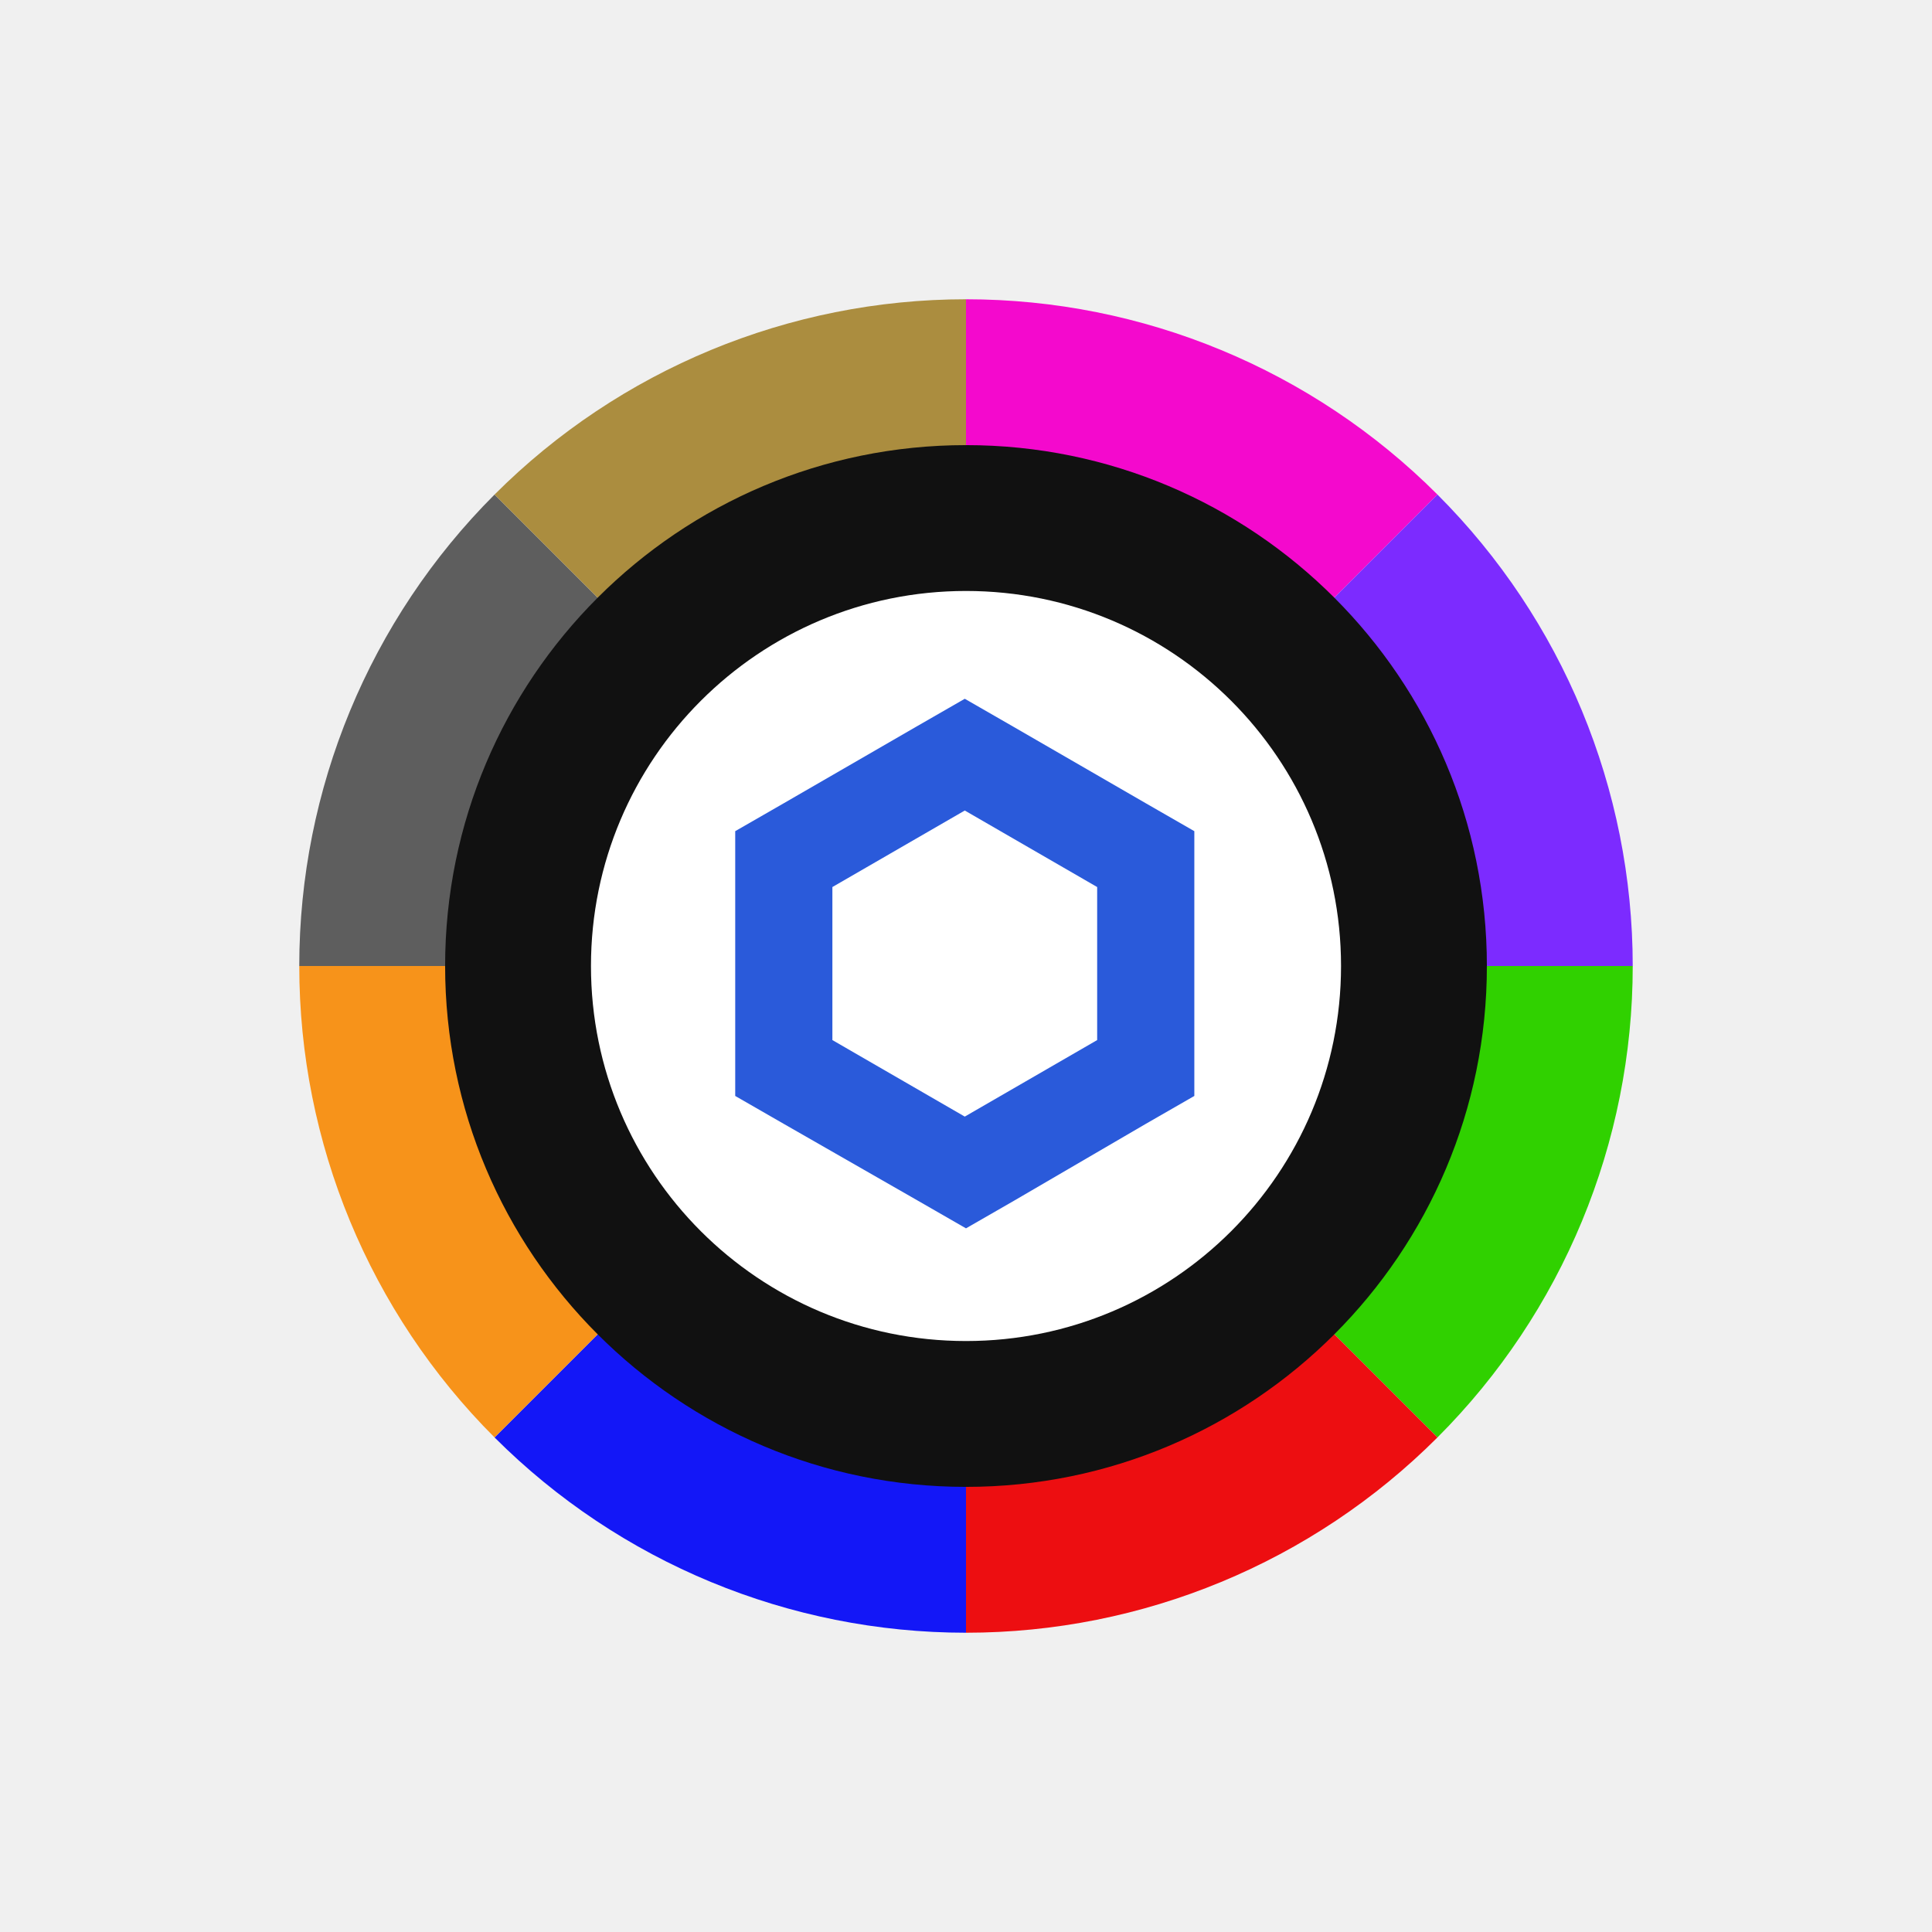
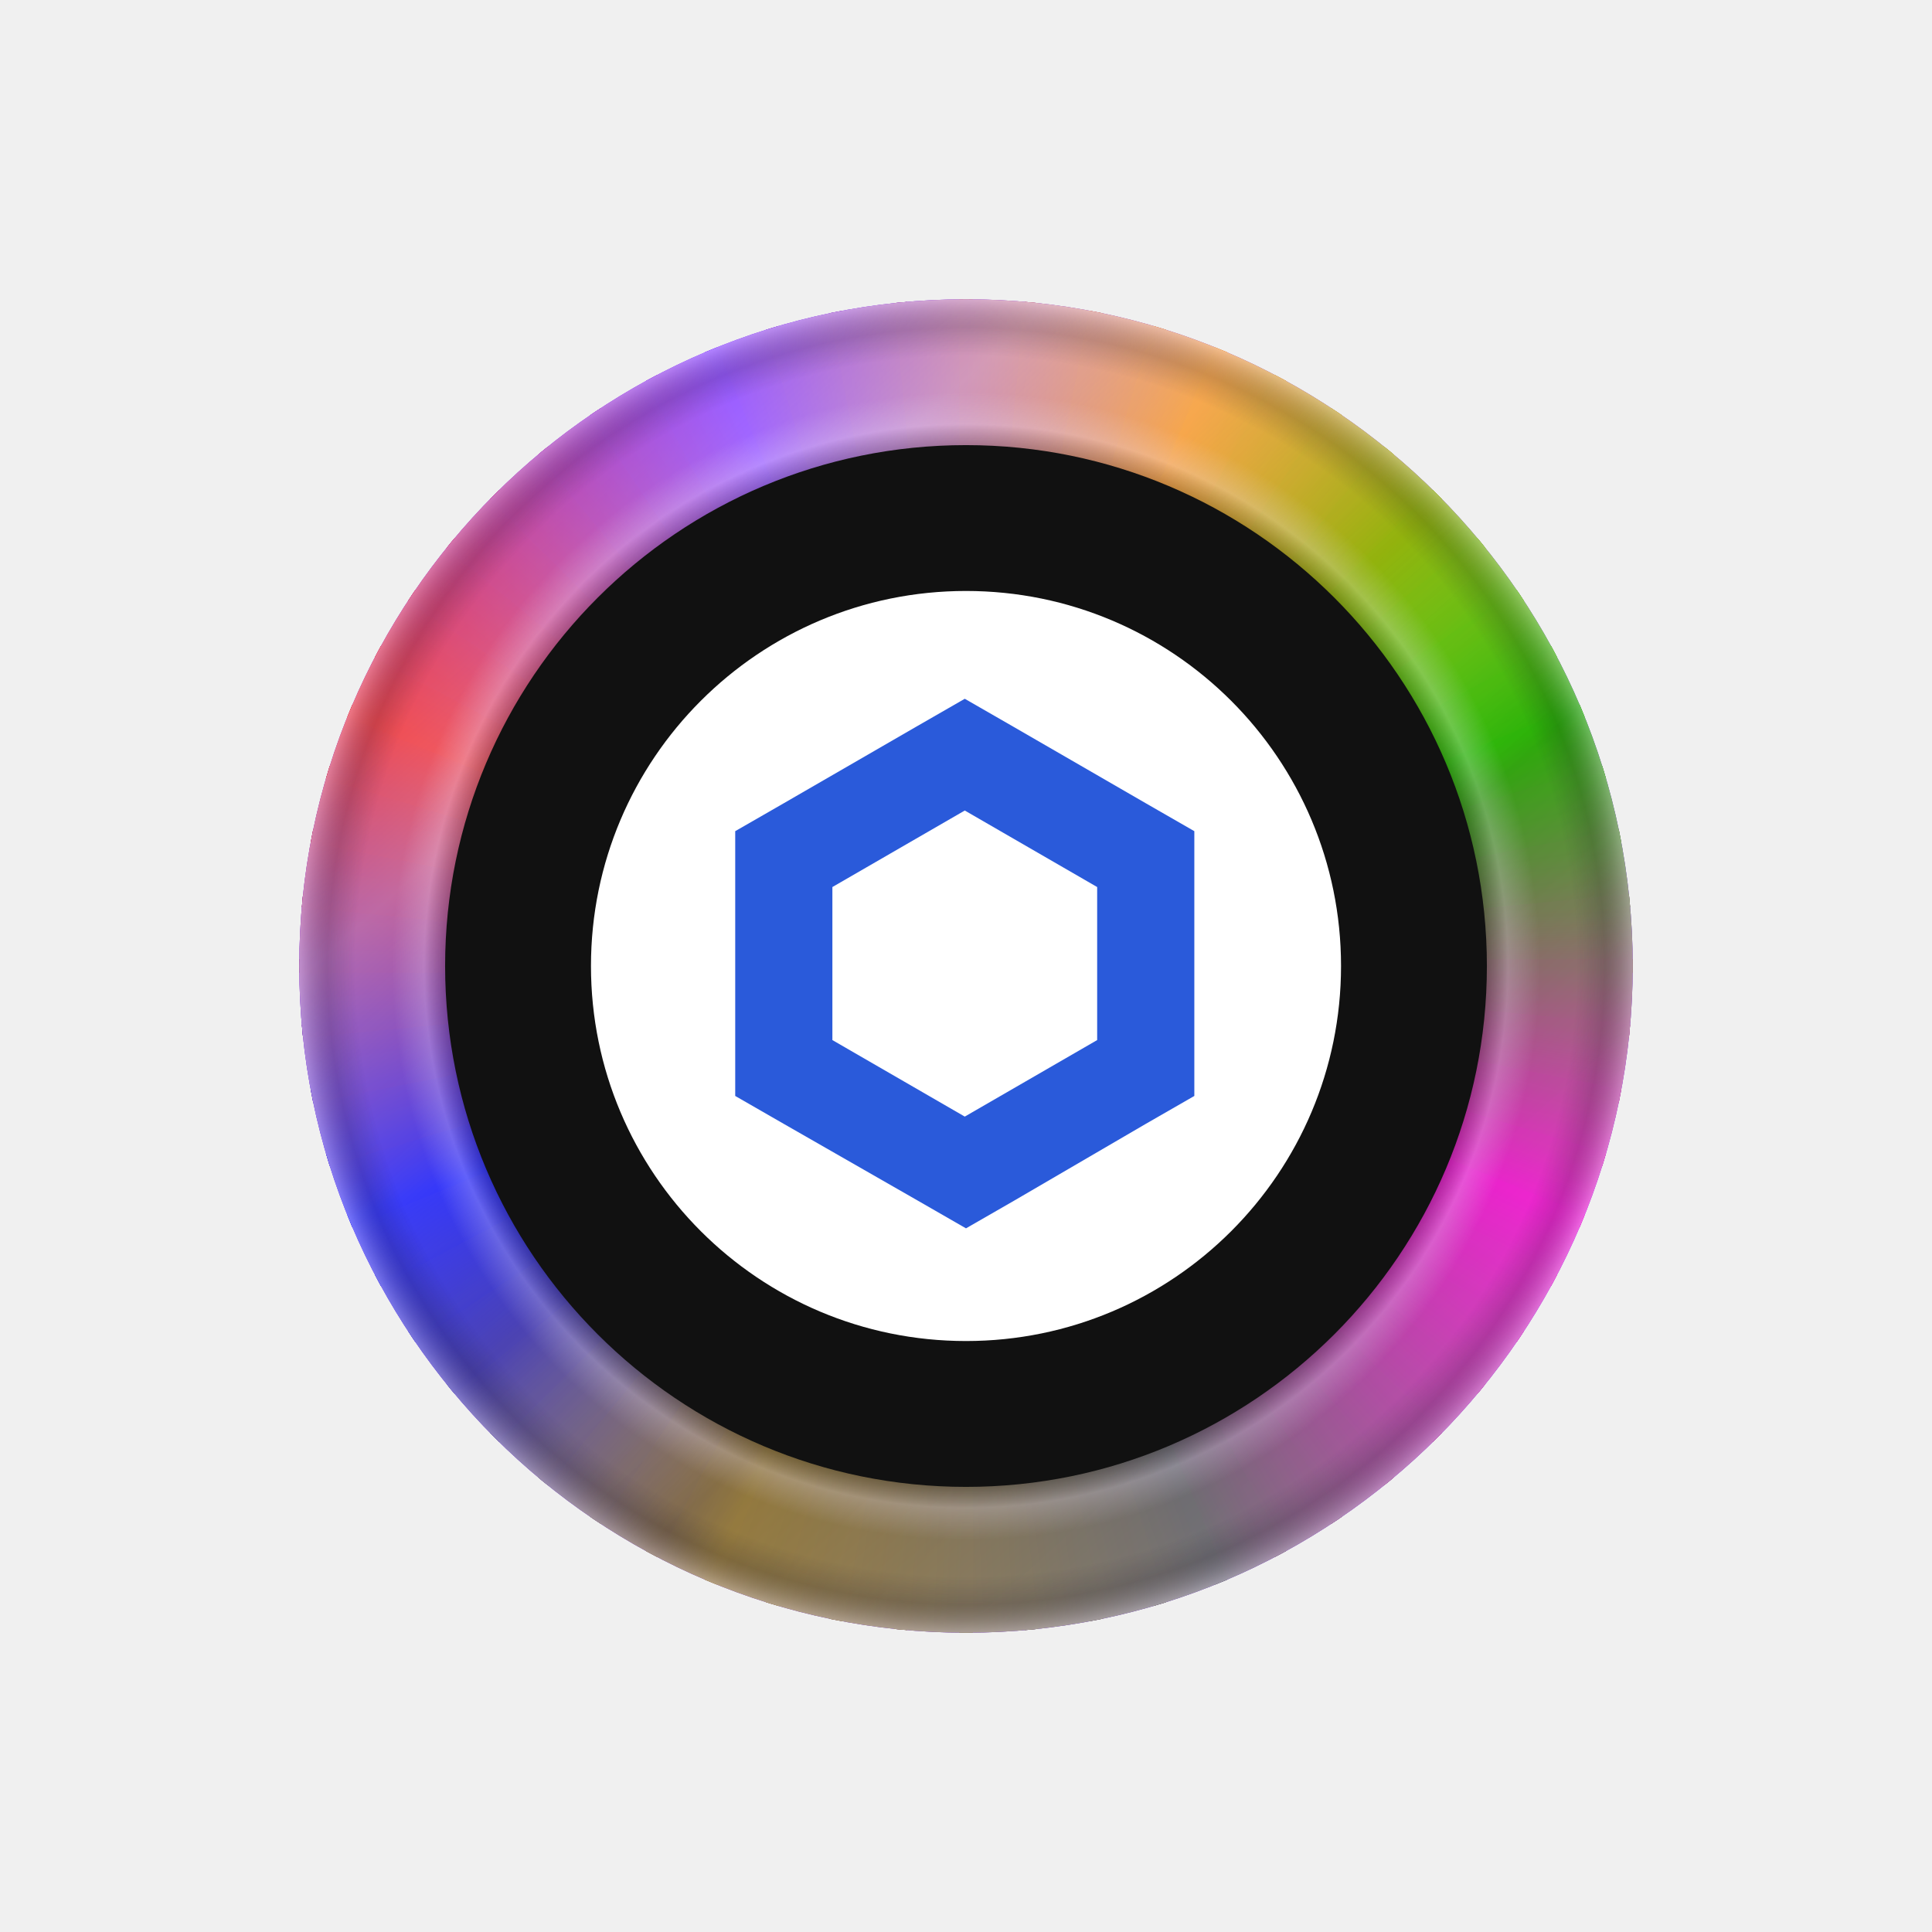
<svg xmlns="http://www.w3.org/2000/svg" viewBox="-51 -51 102 102">
  <g>
-     <g aria-label="Eight equal color segments">
-       <path data-color="pink" fill="#f409cd" d="M 0 0 L 0 -35.2 A 35.2 35.2 0 0 1 24.89 -24.89 Z" />
-       <path data-color="purple" fill="#7c2bff" d="M 0 0 L 24.89 -24.89 A 35.2 35.2 0 0 1 35.2 0 Z" />
-       <path data-color="green" fill="#30d100" d="M 0 0 L 35.2 0 A 35.2 35.2 0 0 1 24.89 24.89 Z" />
-       <path data-color="red" fill="#ed0e11" d="M 0 0 L 24.89 24.89 A 35.2 35.2 0 0 1 0 35.2 Z" />
-       <path data-color="blue" fill="#1317f7" d="M 0 0 L 0 35.2 A 35.2 35.2 0 0 1 -24.89 24.89 Z" />
-       <path data-color="orange" fill="#f7931a" d="M 0 0 L -24.89 24.89 A 35.2 35.2 0 0 1 -35.2 0 Z" />
-       <path data-color="silver" fill="#5e5e5e" d="M 0 0 L -35.2 0 A 35.2 35.2 0 0 1 -24.89 -24.89 Z" />
-       <path data-color="gold" fill="#ab8d3f" d="M 0 0 L -24.89 -24.89 A 35.2 35.2 0 0 1 0 -35.2 Z" />
+     <defs>
+       <clipPath id="prism-disc">
+         <circle r="35.2" />
+       </clipPath>
+       <linearGradient id="prism-0" gradientUnits="userSpaceOnUse" x1="-11.997" y1="-28.964" x2="-9.1" y2="-30">
+         <stop stop-color="#7c2bff" />
+         <stop offset="1" stop-color="#8b38e2" />
+       </linearGradient>
+       <linearGradient id="prism-1" gradientUnits="userSpaceOnUse" x1="-9.1" y1="-30" x2="-6.116" y2="-30.748">
+         <stop stop-color="#8b38e2" />
+         <stop offset="1" stop-color="#9b45c6" />
+       </linearGradient>
+       <linearGradient id="prism-2" gradientUnits="userSpaceOnUse" x1="-6.116" y1="-30.748" x2="-3.073" y2="-31.199">
+         <stop stop-color="#9b45c6" />
+         <stop offset="1" stop-color="#aa52a9" />
+       </linearGradient>
+       <linearGradient id="prism-3" gradientUnits="userSpaceOnUse" x1="-3.073" y1="-31.199" x2="0" y2="-31.35">
+         <stop stop-color="#aa52a9" />
+         <stop offset="1" stop-color="#ba5f8d" />
+       </linearGradient>
+       <linearGradient id="prism-4" gradientUnits="userSpaceOnUse" x1="0" y1="-31.35" x2="3.073" y2="-31.199">
+         <stop stop-color="#ba5f8d" />
+         <stop offset="1" stop-color="#c96c70" />
+       </linearGradient>
+       <linearGradient id="prism-5" gradientUnits="userSpaceOnUse" x1="3.073" y1="-31.199" x2="6.116" y2="-30.748">
+         <stop stop-color="#c96c70" />
+         <stop offset="1" stop-color="#d87953" />
+       </linearGradient>
+       <linearGradient id="prism-6" gradientUnits="userSpaceOnUse" x1="6.116" y1="-30.748" x2="9.1" y2="-30">
+         <stop stop-color="#d87953" />
+         <stop offset="1" stop-color="#e88637" />
+       </linearGradient>
+       <linearGradient id="prism-7" gradientUnits="userSpaceOnUse" x1="9.1" y1="-30" x2="11.997" y2="-28.964">
+         <stop stop-color="#e88637" />
+         <stop offset="1" stop-color="#f7931a" />
+       </linearGradient>
+       <linearGradient id="prism-8" gradientUnits="userSpaceOnUse" x1="11.997" y1="-28.964" x2="14.778" y2="-27.648">
+         <stop stop-color="#f7931a" />
+         <stop offset="1" stop-color="#de9b17" />
+       </linearGradient>
+       <linearGradient id="prism-9" gradientUnits="userSpaceOnUse" x1="14.778" y1="-27.648" x2="17.417" y2="-26.067">
+         <stop stop-color="#de9b17" />
+         <stop offset="1" stop-color="#c5a314" />
+       </linearGradient>
+       <linearGradient id="prism-10" gradientUnits="userSpaceOnUse" x1="17.417" y1="-26.067" x2="19.888" y2="-24.234">
+         <stop stop-color="#c5a314" />
+         <stop offset="1" stop-color="#acaa10" />
+       </linearGradient>
+       <linearGradient id="prism-11" gradientUnits="userSpaceOnUse" x1="19.888" y1="-24.234" x2="22.168" y2="-22.168">
+         <stop stop-color="#acaa10" />
+         <stop offset="1" stop-color="#94b20d" />
+       </linearGradient>
+       <linearGradient id="prism-12" gradientUnits="userSpaceOnUse" x1="22.168" y1="-22.168" x2="24.234" y2="-19.888">
+         <stop stop-color="#94b20d" />
+         <stop offset="1" stop-color="#7bba0a" />
+       </linearGradient>
+       <linearGradient id="prism-13" gradientUnits="userSpaceOnUse" x1="24.234" y1="-19.888" x2="26.067" y2="-17.417">
+         <stop stop-color="#7bba0a" />
+         <stop offset="1" stop-color="#62c207" />
+       </linearGradient>
+       <linearGradient id="prism-14" gradientUnits="userSpaceOnUse" x1="26.067" y1="-17.417" x2="27.648" y2="-14.778">
+         <stop stop-color="#62c207" />
+         <stop offset="1" stop-color="#49c903" />
+       </linearGradient>
+       <linearGradient id="prism-15" gradientUnits="userSpaceOnUse" x1="27.648" y1="-14.778" x2="28.964" y2="-11.997">
+         <stop stop-color="#49c903" />
+         <stop offset="1" stop-color="#30d100" />
+       </linearGradient>
+       <linearGradient id="prism-16" gradientUnits="userSpaceOnUse" x1="28.964" y1="-11.997" x2="30" y2="-9.1">
+         <stop stop-color="#30d100" />
+         <stop offset="1" stop-color="#49b81a" />
+       </linearGradient>
+       <linearGradient id="prism-17" gradientUnits="userSpaceOnUse" x1="30" y1="-9.1" x2="30.748" y2="-6.116">
+         <stop stop-color="#49b81a" />
+         <stop offset="1" stop-color="#619f33" />
+       </linearGradient>
+       <linearGradient id="prism-18" gradientUnits="userSpaceOnUse" x1="30.748" y1="-6.116" x2="31.199" y2="-3.073">
+         <stop stop-color="#619f33" />
+         <stop offset="1" stop-color="#7a864d" />
+       </linearGradient>
+       <linearGradient id="prism-19" gradientUnits="userSpaceOnUse" x1="31.199" y1="-3.073" x2="31.35" y2="0">
+         <stop stop-color="#7a864d" />
+         <stop offset="1" stop-color="#926d67" />
+       </linearGradient>
+       <linearGradient id="prism-20" gradientUnits="userSpaceOnUse" x1="31.35" y1="0" x2="31.199" y2="3.073">
+         <stop stop-color="#926d67" />
+         <stop offset="1" stop-color="#ab5480" />
+       </linearGradient>
+       <linearGradient id="prism-21" gradientUnits="userSpaceOnUse" x1="31.199" y1="3.073" x2="30.748" y2="6.116">
+         <stop stop-color="#ab5480" />
+         <stop offset="1" stop-color="#c33b9a" />
+       </linearGradient>
+       <linearGradient id="prism-22" gradientUnits="userSpaceOnUse" x1="30.748" y1="6.116" x2="30" y2="9.1">
+         <stop stop-color="#c33b9a" />
+         <stop offset="1" stop-color="#dc22b3" />
+       </linearGradient>
+       <linearGradient id="prism-23" gradientUnits="userSpaceOnUse" x1="30" y1="9.1" x2="28.964" y2="11.997">
+         <stop stop-color="#dc22b3" />
+         <stop offset="1" stop-color="#f409cd" />
+       </linearGradient>
+       <linearGradient id="prism-24" gradientUnits="userSpaceOnUse" x1="28.964" y1="11.997" x2="27.648" y2="14.778">
+         <stop stop-color="#f409cd" />
+         <stop offset="1" stop-color="#e114bf" />
+       </linearGradient>
+       <linearGradient id="prism-25" gradientUnits="userSpaceOnUse" x1="27.648" y1="14.778" x2="26.067" y2="17.417">
+         <stop stop-color="#e114bf" />
+         <stop offset="1" stop-color="#cf1eb1" />
+       </linearGradient>
+       <linearGradient id="prism-26" gradientUnits="userSpaceOnUse" x1="26.067" y1="17.417" x2="24.234" y2="19.888">
+         <stop stop-color="#cf1eb1" />
+         <stop offset="1" stop-color="#bc29a3" />
+       </linearGradient>
+       <linearGradient id="prism-27" gradientUnits="userSpaceOnUse" x1="24.234" y1="19.888" x2="22.168" y2="22.168">
+         <stop stop-color="#bc29a3" />
+         <stop offset="1" stop-color="#a93496" />
+       </linearGradient>
+       <linearGradient id="prism-28" gradientUnits="userSpaceOnUse" x1="22.168" y1="22.168" x2="19.888" y2="24.234">
+         <stop stop-color="#a93496" />
+         <stop offset="1" stop-color="#963e88" />
+       </linearGradient>
+       <linearGradient id="prism-29" gradientUnits="userSpaceOnUse" x1="19.888" y1="24.234" x2="17.417" y2="26.067">
+         <stop stop-color="#963e88" />
+         <stop offset="1" stop-color="#84497a" />
+       </linearGradient>
+       <linearGradient id="prism-30" gradientUnits="userSpaceOnUse" x1="17.417" y1="26.067" x2="14.778" y2="27.648">
+         <stop stop-color="#84497a" />
+         <stop offset="1" stop-color="#71536c" />
+       </linearGradient>
+       <linearGradient id="prism-31" gradientUnits="userSpaceOnUse" x1="14.778" y1="27.648" x2="11.997" y2="28.964">
+         <stop stop-color="#71536c" />
+         <stop offset="1" stop-color="#5e5e5e" />
+       </linearGradient>
+       <linearGradient id="prism-32" gradientUnits="userSpaceOnUse" x1="11.997" y1="28.964" x2="9.1" y2="30">
+         <stop stop-color="#5e5e5e" />
+         <stop offset="1" stop-color="#68645a" />
+       </linearGradient>
+       <linearGradient id="prism-33" gradientUnits="userSpaceOnUse" x1="9.1" y1="30" x2="6.116" y2="30.748">
+         <stop stop-color="#68645a" />
+         <stop offset="1" stop-color="#716a56" />
+       </linearGradient>
+       <linearGradient id="prism-34" gradientUnits="userSpaceOnUse" x1="6.116" y1="30.748" x2="3.073" y2="31.199">
+         <stop stop-color="#716a56" />
+         <stop offset="1" stop-color="#7b7052" />
+       </linearGradient>
+       <linearGradient id="prism-35" gradientUnits="userSpaceOnUse" x1="3.073" y1="31.199" x2="0" y2="31.35">
+         <stop stop-color="#7b7052" />
+         <stop offset="1" stop-color="#85764f" />
+       </linearGradient>
+       <linearGradient id="prism-36" gradientUnits="userSpaceOnUse" x1="0" y1="31.35" x2="-3.073" y2="31.199">
+         <stop stop-color="#85764f" />
+         <stop offset="1" stop-color="#8e7b4b" />
+       </linearGradient>
+       <linearGradient id="prism-37" gradientUnits="userSpaceOnUse" x1="-3.073" y1="31.199" x2="-6.116" y2="30.748">
+         <stop stop-color="#8e7b4b" />
+         <stop offset="1" stop-color="#988147" />
+       </linearGradient>
+       <linearGradient id="prism-38" gradientUnits="userSpaceOnUse" x1="-6.116" y1="30.748" x2="-9.1" y2="30">
+         <stop stop-color="#988147" />
+         <stop offset="1" stop-color="#a18743" />
+       </linearGradient>
+       <linearGradient id="prism-39" gradientUnits="userSpaceOnUse" x1="-9.1" y1="30" x2="-11.997" y2="28.964">
+         <stop stop-color="#a18743" />
+         <stop offset="1" stop-color="#ab8d3f" />
+       </linearGradient>
+       <linearGradient id="prism-40" gradientUnits="userSpaceOnUse" x1="-11.997" y1="28.964" x2="-14.778" y2="27.648">
+         <stop stop-color="#ab8d3f" />
+         <stop offset="1" stop-color="#987e56" />
+       </linearGradient>
+       <linearGradient id="prism-41" gradientUnits="userSpaceOnUse" x1="-14.778" y1="27.648" x2="-17.417" y2="26.067">
+         <stop stop-color="#987e56" />
+         <stop offset="1" stop-color="#85706d" />
+       </linearGradient>
+       <linearGradient id="prism-42" gradientUnits="userSpaceOnUse" x1="-17.417" y1="26.067" x2="-19.888" y2="24.234">
+         <stop stop-color="#85706d" />
+         <stop offset="1" stop-color="#726184" />
+       </linearGradient>
+       <linearGradient id="prism-43" gradientUnits="userSpaceOnUse" x1="-19.888" y1="24.234" x2="-22.168" y2="22.168">
+         <stop stop-color="#726184" />
+         <stop offset="1" stop-color="#5f529b" />
+       </linearGradient>
+       <linearGradient id="prism-44" gradientUnits="userSpaceOnUse" x1="-22.168" y1="22.168" x2="-24.234" y2="19.888">
+         <stop stop-color="#5f529b" />
+         <stop offset="1" stop-color="#4c43b2" />
+       </linearGradient>
+       <linearGradient id="prism-45" gradientUnits="userSpaceOnUse" x1="-24.234" y1="19.888" x2="-26.067" y2="17.417">
+         <stop stop-color="#4c43b2" />
+         <stop offset="1" stop-color="#3935c9" />
+       </linearGradient>
+       <linearGradient id="prism-46" gradientUnits="userSpaceOnUse" x1="-26.067" y1="17.417" x2="-27.648" y2="14.778">
+         <stop stop-color="#3935c9" />
+         <stop offset="1" stop-color="#2626e0" />
+       </linearGradient>
+       <linearGradient id="prism-47" gradientUnits="userSpaceOnUse" x1="-27.648" y1="14.778" x2="-28.964" y2="11.997">
+         <stop stop-color="#2626e0" />
+         <stop offset="1" stop-color="#1317f7" />
+       </linearGradient>
+       <linearGradient id="prism-48" gradientUnits="userSpaceOnUse" x1="-28.964" y1="11.997" x2="-30" y2="9.1">
+         <stop stop-color="#1317f7" />
+         <stop offset="1" stop-color="#2e16da" />
+       </linearGradient>
+       <linearGradient id="prism-49" gradientUnits="userSpaceOnUse" x1="-30" y1="9.1" x2="-30.748" y2="6.116">
+         <stop stop-color="#2e16da" />
+         <stop offset="1" stop-color="#4a15be" />
+       </linearGradient>
+       <linearGradient id="prism-50" gradientUnits="userSpaceOnUse" x1="-30.748" y1="6.116" x2="-31.199" y2="3.073">
+         <stop stop-color="#4a15be" />
+         <stop offset="1" stop-color="#6514a1" />
+       </linearGradient>
+       <linearGradient id="prism-51" gradientUnits="userSpaceOnUse" x1="-31.199" y1="3.073" x2="-31.35" y2="0">
+         <stop stop-color="#6514a1" />
+         <stop offset="1" stop-color="#801384" />
+       </linearGradient>
+       <linearGradient id="prism-52" gradientUnits="userSpaceOnUse" x1="-31.35" y1="0" x2="-31.199" y2="-3.073">
+         <stop stop-color="#801384" />
+         <stop offset="1" stop-color="#9b1167" />
+       </linearGradient>
+       <linearGradient id="prism-53" gradientUnits="userSpaceOnUse" x1="-31.199" y1="-3.073" x2="-30.748" y2="-6.116">
+         <stop stop-color="#9b1167" />
+         <stop offset="1" stop-color="#b7104b" />
+       </linearGradient>
+       <linearGradient id="prism-54" gradientUnits="userSpaceOnUse" x1="-30.748" y1="-6.116" x2="-30" y2="-9.1">
+         <stop stop-color="#b7104b" />
+         <stop offset="1" stop-color="#d20f2e" />
+       </linearGradient>
+       <linearGradient id="prism-55" gradientUnits="userSpaceOnUse" x1="-30" y1="-9.1" x2="-28.964" y2="-11.997">
+         <stop stop-color="#d20f2e" />
+         <stop offset="1" stop-color="#ed0e11" />
+       </linearGradient>
+       <linearGradient id="prism-56" gradientUnits="userSpaceOnUse" x1="-28.964" y1="-11.997" x2="-27.648" y2="-14.778">
+         <stop stop-color="#ed0e11" />
+         <stop offset="1" stop-color="#df122f" />
+       </linearGradient>
+       <linearGradient id="prism-57" gradientUnits="userSpaceOnUse" x1="-27.648" y1="-14.778" x2="-26.067" y2="-17.417">
+         <stop stop-color="#df122f" />
+         <stop offset="1" stop-color="#d1154d" />
+       </linearGradient>
+       <linearGradient id="prism-58" gradientUnits="userSpaceOnUse" x1="-26.067" y1="-17.417" x2="-24.234" y2="-19.888">
+         <stop stop-color="#d1154d" />
+         <stop offset="1" stop-color="#c3196a" />
+       </linearGradient>
+       <linearGradient id="prism-59" gradientUnits="userSpaceOnUse" x1="-24.234" y1="-19.888" x2="-22.168" y2="-22.168">
+         <stop stop-color="#c3196a" />
+         <stop offset="1" stop-color="#b51d88" />
+       </linearGradient>
+       <linearGradient id="prism-60" gradientUnits="userSpaceOnUse" x1="-22.168" y1="-22.168" x2="-19.888" y2="-24.234">
+         <stop stop-color="#b51d88" />
+         <stop offset="1" stop-color="#a620a6" />
+       </linearGradient>
+       <linearGradient id="prism-61" gradientUnits="userSpaceOnUse" x1="-19.888" y1="-24.234" x2="-17.417" y2="-26.067">
+         <stop stop-color="#a620a6" />
+         <stop offset="1" stop-color="#9824c4" />
+       </linearGradient>
+       <linearGradient id="prism-62" gradientUnits="userSpaceOnUse" x1="-17.417" y1="-26.067" x2="-14.778" y2="-27.648">
+         <stop stop-color="#9824c4" />
+         <stop offset="1" stop-color="#8a27e1" />
+       </linearGradient>
+       <linearGradient id="prism-63" gradientUnits="userSpaceOnUse" x1="-14.778" y1="-27.648" x2="-11.997" y2="-28.964">
+         <stop stop-color="#8a27e1" />
+         <stop offset="1" stop-color="#7c2bff" />
+       </linearGradient>
+       <radialGradient id="prism-bevel" gradientUnits="userSpaceOnUse" cx="0" cy="0" r="51">
+         <stop offset=".539" stop-color="#11101c" stop-opacity=".22" />
+         <stop offset=".561" stop-color="#ece4ff" stop-opacity=".25" />
+         <stop offset=".594" stop-color="#ece4ff" stop-opacity="0" />
+         <stop offset=".632" stop-color="#100d21" stop-opacity="0" />
+         <stop offset=".661" stop-color="#100d21" stop-opacity=".17" />
+         <stop offset=".69" stop-color="#e8e0ff" stop-opacity=".32" />
+       </radialGradient>
+       <linearGradient id="prism-reflection" gradientUnits="userSpaceOnUse" x1="-48.19" y1="-53.52" x2="48.19" y2="53.52">
+         <stop offset=".18" stop-color="#f3edff" stop-opacity="0" />
+         <stop offset=".34" stop-color="#f3edff" stop-opacity=".4" />
+         <stop offset=".49" stop-color="#f3edff" stop-opacity="0" />
+         <stop offset=".58" stop-color="#110b29" stop-opacity=".18" />
+         <stop offset=".73" stop-color="#efe4ff" stop-opacity=".16" />
+         <stop offset=".88" stop-color="#efe4ff" stop-opacity="0" />
+       </linearGradient>
+     </defs>
+     <g aria-label="Prism chrome wild ring" clip-path="url(#prism-disc)">
+       <circle r="35.2" fill="#7c2bff" />
+       <path data-color="purple" fill="url(#prism-0)" stroke="url(#prism-0)" stroke-width="0.7" d="M0 0 L-13.777 -33.26 A36 36 0 0 1 -10.45 -34.45 Z" />
+       <path fill="url(#prism-1)" stroke="url(#prism-1)" stroke-width="0.7" d="M0 0 L-10.45 -34.45 A36 36 0 0 1 -7.023 -35.308 Z" />
+       <path fill="url(#prism-2)" stroke="url(#prism-2)" stroke-width="0.7" d="M0 0 L-7.023 -35.308 A36 36 0 0 1 -3.529 -35.827 Z" />
+       <path fill="url(#prism-3)" stroke="url(#prism-3)" stroke-width="0.7" d="M0 0 L-3.529 -35.827 A36 36 0 0 1 0 -36 Z" />
+       <path fill="url(#prism-4)" stroke="url(#prism-4)" stroke-width="0.7" d="M0 0 L0 -36 A36 36 0 0 1 3.529 -35.827 Z" />
+       <path fill="url(#prism-5)" stroke="url(#prism-5)" stroke-width="0.7" d="M0 0 L3.529 -35.827 A36 36 0 0 1 7.023 -35.308 Z" />
+       <path fill="url(#prism-6)" stroke="url(#prism-6)" stroke-width="0.7" d="M0 0 L7.023 -35.308 A36 36 0 0 1 10.45 -34.45 Z" />
+       <path fill="url(#prism-7)" stroke="url(#prism-7)" stroke-width="0.7" d="M0 0 L10.45 -34.45 A36 36 0 0 1 13.777 -33.26 Z" />
+       <path data-color="orange" fill="url(#prism-8)" stroke="url(#prism-8)" stroke-width="0.7" d="M0 0 L13.777 -33.26 A36 36 0 0 1 16.97 -31.749 Z" />
+       <path fill="url(#prism-9)" stroke="url(#prism-9)" stroke-width="0.7" d="M0 0 L16.97 -31.749 A36 36 0 0 1 20.001 -29.933 Z" />
+       <path fill="url(#prism-10)" stroke="url(#prism-10)" stroke-width="0.7" d="M0 0 L20.001 -29.933 A36 36 0 0 1 22.838 -27.828 Z" />
+       <path fill="url(#prism-11)" stroke="url(#prism-11)" stroke-width="0.7" d="M0 0 L22.838 -27.828 A36 36 0 0 1 25.456 -25.456 Z" />
+       <path fill="url(#prism-12)" stroke="url(#prism-12)" stroke-width="0.7" d="M0 0 L25.456 -25.456 A36 36 0 0 1 27.828 -22.838 Z" />
+       <path fill="url(#prism-13)" stroke="url(#prism-13)" stroke-width="0.7" d="M0 0 L27.828 -22.838 A36 36 0 0 1 29.933 -20.001 Z" />
+       <path fill="url(#prism-14)" stroke="url(#prism-14)" stroke-width="0.7" d="M0 0 L29.933 -20.001 A36 36 0 0 1 31.749 -16.97 Z" />
+       <path fill="url(#prism-15)" stroke="url(#prism-15)" stroke-width="0.7" d="M0 0 L31.749 -16.97 A36 36 0 0 1 33.26 -13.777 Z" />
+       <path data-color="green" fill="url(#prism-16)" stroke="url(#prism-16)" stroke-width="0.7" d="M0 0 L33.26 -13.777 A36 36 0 0 1 34.45 -10.45 Z" />
+       <path fill="url(#prism-17)" stroke="url(#prism-17)" stroke-width="0.7" d="M0 0 L34.45 -10.45 A36 36 0 0 1 35.308 -7.023 Z" />
+       <path fill="url(#prism-18)" stroke="url(#prism-18)" stroke-width="0.7" d="M0 0 L35.308 -7.023 A36 36 0 0 1 35.827 -3.529 Z" />
+       <path fill="url(#prism-19)" stroke="url(#prism-19)" stroke-width="0.7" d="M0 0 L35.827 -3.529 A36 36 0 0 1 36 0 Z" />
+       <path fill="url(#prism-20)" stroke="url(#prism-20)" stroke-width="0.7" d="M0 0 L36 0 A36 36 0 0 1 35.827 3.529 Z" />
+       <path fill="url(#prism-21)" stroke="url(#prism-21)" stroke-width="0.7" d="M0 0 L35.827 3.529 A36 36 0 0 1 35.308 7.023 Z" />
+       <path fill="url(#prism-22)" stroke="url(#prism-22)" stroke-width="0.7" d="M0 0 L35.308 7.023 A36 36 0 0 1 34.45 10.45 Z" />
+       <path fill="url(#prism-23)" stroke="url(#prism-23)" stroke-width="0.7" d="M0 0 L34.45 10.45 A36 36 0 0 1 33.26 13.777 Z" />
+       <path data-color="pink" fill="url(#prism-24)" stroke="url(#prism-24)" stroke-width="0.7" d="M0 0 L33.26 13.777 A36 36 0 0 1 31.749 16.97 Z" />
+       <path fill="url(#prism-25)" stroke="url(#prism-25)" stroke-width="0.7" d="M0 0 L31.749 16.97 A36 36 0 0 1 29.933 20.001 Z" />
+       <path fill="url(#prism-26)" stroke="url(#prism-26)" stroke-width="0.7" d="M0 0 L29.933 20.001 A36 36 0 0 1 27.828 22.838 Z" />
+       <path fill="url(#prism-27)" stroke="url(#prism-27)" stroke-width="0.7" d="M0 0 L27.828 22.838 A36 36 0 0 1 25.456 25.456 Z" />
+       <path fill="url(#prism-28)" stroke="url(#prism-28)" stroke-width="0.7" d="M0 0 L25.456 25.456 A36 36 0 0 1 22.838 27.828 Z" />
+       <path fill="url(#prism-29)" stroke="url(#prism-29)" stroke-width="0.7" d="M0 0 L22.838 27.828 A36 36 0 0 1 20.001 29.933 Z" />
+       <path fill="url(#prism-30)" stroke="url(#prism-30)" stroke-width="0.7" d="M0 0 L20.001 29.933 A36 36 0 0 1 16.97 31.749 Z" />
+       <path fill="url(#prism-31)" stroke="url(#prism-31)" stroke-width="0.7" d="M0 0 L16.97 31.749 A36 36 0 0 1 13.777 33.26 Z" />
+       <path data-color="silver" fill="url(#prism-32)" stroke="url(#prism-32)" stroke-width="0.7" d="M0 0 L13.777 33.26 A36 36 0 0 1 10.45 34.45 Z" />
+       <path fill="url(#prism-33)" stroke="url(#prism-33)" stroke-width="0.7" d="M0 0 L10.45 34.45 A36 36 0 0 1 7.023 35.308 Z" />
+       <path fill="url(#prism-34)" stroke="url(#prism-34)" stroke-width="0.7" d="M0 0 L7.023 35.308 A36 36 0 0 1 3.529 35.827 Z" />
+       <path fill="url(#prism-35)" stroke="url(#prism-35)" stroke-width="0.7" d="M0 0 L3.529 35.827 A36 36 0 0 1 0 36 Z" />
+       <path fill="url(#prism-36)" stroke="url(#prism-36)" stroke-width="0.7" d="M0 0 L0 36 A36 36 0 0 1 -3.529 35.827 Z" />
+       <path fill="url(#prism-37)" stroke="url(#prism-37)" stroke-width="0.7" d="M0 0 L-3.529 35.827 A36 36 0 0 1 -7.023 35.308 Z" />
+       <path fill="url(#prism-38)" stroke="url(#prism-38)" stroke-width="0.7" d="M0 0 L-7.023 35.308 A36 36 0 0 1 -10.45 34.45 Z" />
+       <path fill="url(#prism-39)" stroke="url(#prism-39)" stroke-width="0.7" d="M0 0 L-10.45 34.45 A36 36 0 0 1 -13.777 33.26 Z" />
+       <path data-color="gold" fill="url(#prism-40)" stroke="url(#prism-40)" stroke-width="0.7" d="M0 0 L-13.777 33.26 A36 36 0 0 1 -16.97 31.749 Z" />
+       <path fill="url(#prism-41)" stroke="url(#prism-41)" stroke-width="0.7" d="M0 0 L-16.97 31.749 A36 36 0 0 1 -20.001 29.933 Z" />
+       <path fill="url(#prism-42)" stroke="url(#prism-42)" stroke-width="0.7" d="M0 0 L-20.001 29.933 A36 36 0 0 1 -22.838 27.828 Z" />
+       <path fill="url(#prism-43)" stroke="url(#prism-43)" stroke-width="0.7" d="M0 0 L-22.838 27.828 A36 36 0 0 1 -25.456 25.456 Z" />
+       <path fill="url(#prism-44)" stroke="url(#prism-44)" stroke-width="0.7" d="M0 0 L-25.456 25.456 A36 36 0 0 1 -27.828 22.838 Z" />
+       <path fill="url(#prism-45)" stroke="url(#prism-45)" stroke-width="0.7" d="M0 0 L-27.828 22.838 A36 36 0 0 1 -29.933 20.001 Z" />
+       <path fill="url(#prism-46)" stroke="url(#prism-46)" stroke-width="0.7" d="M0 0 L-29.933 20.001 A36 36 0 0 1 -31.749 16.97 Z" />
+       <path fill="url(#prism-47)" stroke="url(#prism-47)" stroke-width="0.7" d="M0 0 L-31.749 16.97 A36 36 0 0 1 -33.26 13.777 Z" />
+       <path data-color="blue" fill="url(#prism-48)" stroke="url(#prism-48)" stroke-width="0.7" d="M0 0 L-33.26 13.777 A36 36 0 0 1 -34.45 10.45 Z" />
+       <path fill="url(#prism-49)" stroke="url(#prism-49)" stroke-width="0.7" d="M0 0 L-34.45 10.45 A36 36 0 0 1 -35.308 7.023 Z" />
+       <path fill="url(#prism-50)" stroke="url(#prism-50)" stroke-width="0.7" d="M0 0 L-35.308 7.023 A36 36 0 0 1 -35.827 3.529 Z" />
+       <path fill="url(#prism-51)" stroke="url(#prism-51)" stroke-width="0.7" d="M0 0 L-35.827 3.529 A36 36 0 0 1 -36 0 Z" />
+       <path fill="url(#prism-52)" stroke="url(#prism-52)" stroke-width="0.7" d="M0 0 L-36 0 A36 36 0 0 1 -35.827 -3.529 Z" />
+       <path fill="url(#prism-53)" stroke="url(#prism-53)" stroke-width="0.7" d="M0 0 L-35.827 -3.529 A36 36 0 0 1 -35.308 -7.023 Z" />
+       <path fill="url(#prism-54)" stroke="url(#prism-54)" stroke-width="0.7" d="M0 0 L-35.308 -7.023 A36 36 0 0 1 -34.45 -10.45 Z" />
+       <path fill="url(#prism-55)" stroke="url(#prism-55)" stroke-width="0.7" d="M0 0 L-34.45 -10.45 A36 36 0 0 1 -33.26 -13.777 Z" />
+       <path data-color="red" fill="url(#prism-56)" stroke="url(#prism-56)" stroke-width="0.7" d="M0 0 L-33.26 -13.777 A36 36 0 0 1 -31.749 -16.97 Z" />
+       <path fill="url(#prism-57)" stroke="url(#prism-57)" stroke-width="0.7" d="M0 0 L-31.749 -16.97 A36 36 0 0 1 -29.933 -20.001 Z" />
+       <path fill="url(#prism-58)" stroke="url(#prism-58)" stroke-width="0.7" d="M0 0 L-29.933 -20.001 A36 36 0 0 1 -27.828 -22.838 Z" />
+       <path fill="url(#prism-59)" stroke="url(#prism-59)" stroke-width="0.7" d="M0 0 L-27.828 -22.838 A36 36 0 0 1 -25.456 -25.456 Z" />
+       <path fill="url(#prism-60)" stroke="url(#prism-60)" stroke-width="0.7" d="M0 0 L-25.456 -25.456 A36 36 0 0 1 -22.838 -27.828 Z" />
+       <path fill="url(#prism-61)" stroke="url(#prism-61)" stroke-width="0.7" d="M0 0 L-22.838 -27.828 A36 36 0 0 1 -20.001 -29.933 Z" />
+       <path fill="url(#prism-62)" stroke="url(#prism-62)" stroke-width="0.7" d="M0 0 L-20.001 -29.933 A36 36 0 0 1 -16.97 -31.749 Z" />
+       <path fill="url(#prism-63)" stroke="url(#prism-63)" stroke-width="0.7" d="M0 0 L-16.97 -31.749 A36 36 0 0 1 -13.777 -33.26 Z" />
+       <circle r="35.2" fill="url(#prism-reflection)" />
+       <circle r="35.2" fill="url(#prism-bevel)" />
    </g>
    <circle cx="0" cy="0" r="27.5" fill="#111" />
    <circle cx="0" cy="0" r="19.8" fill="#fff" />
    <g transform="matrix(0.055107 0 0 0.055107 -14.108 -14.108)">
      <g transform="translate(34.90909 0) scale(11.63636)">
        <g id="ico">
          <g data-name="Layer 2">
            <path fill="#2a5ada" d="m18.9 0-4 2.3L4 8.6l-4 2.3v21.8L4 35l11 6.3 4 2.3 4-2.3L33.8 35l4-2.3V10.9l-4-2.3-10.9-6.3ZM8 28.1V15.5l10.9-6.3 10.9 6.3v12.6l-10.9 6.3Z" data-name="Layer 1" />
          </g>
        </g>
      </g>
    </g>
  </g>
</svg>
